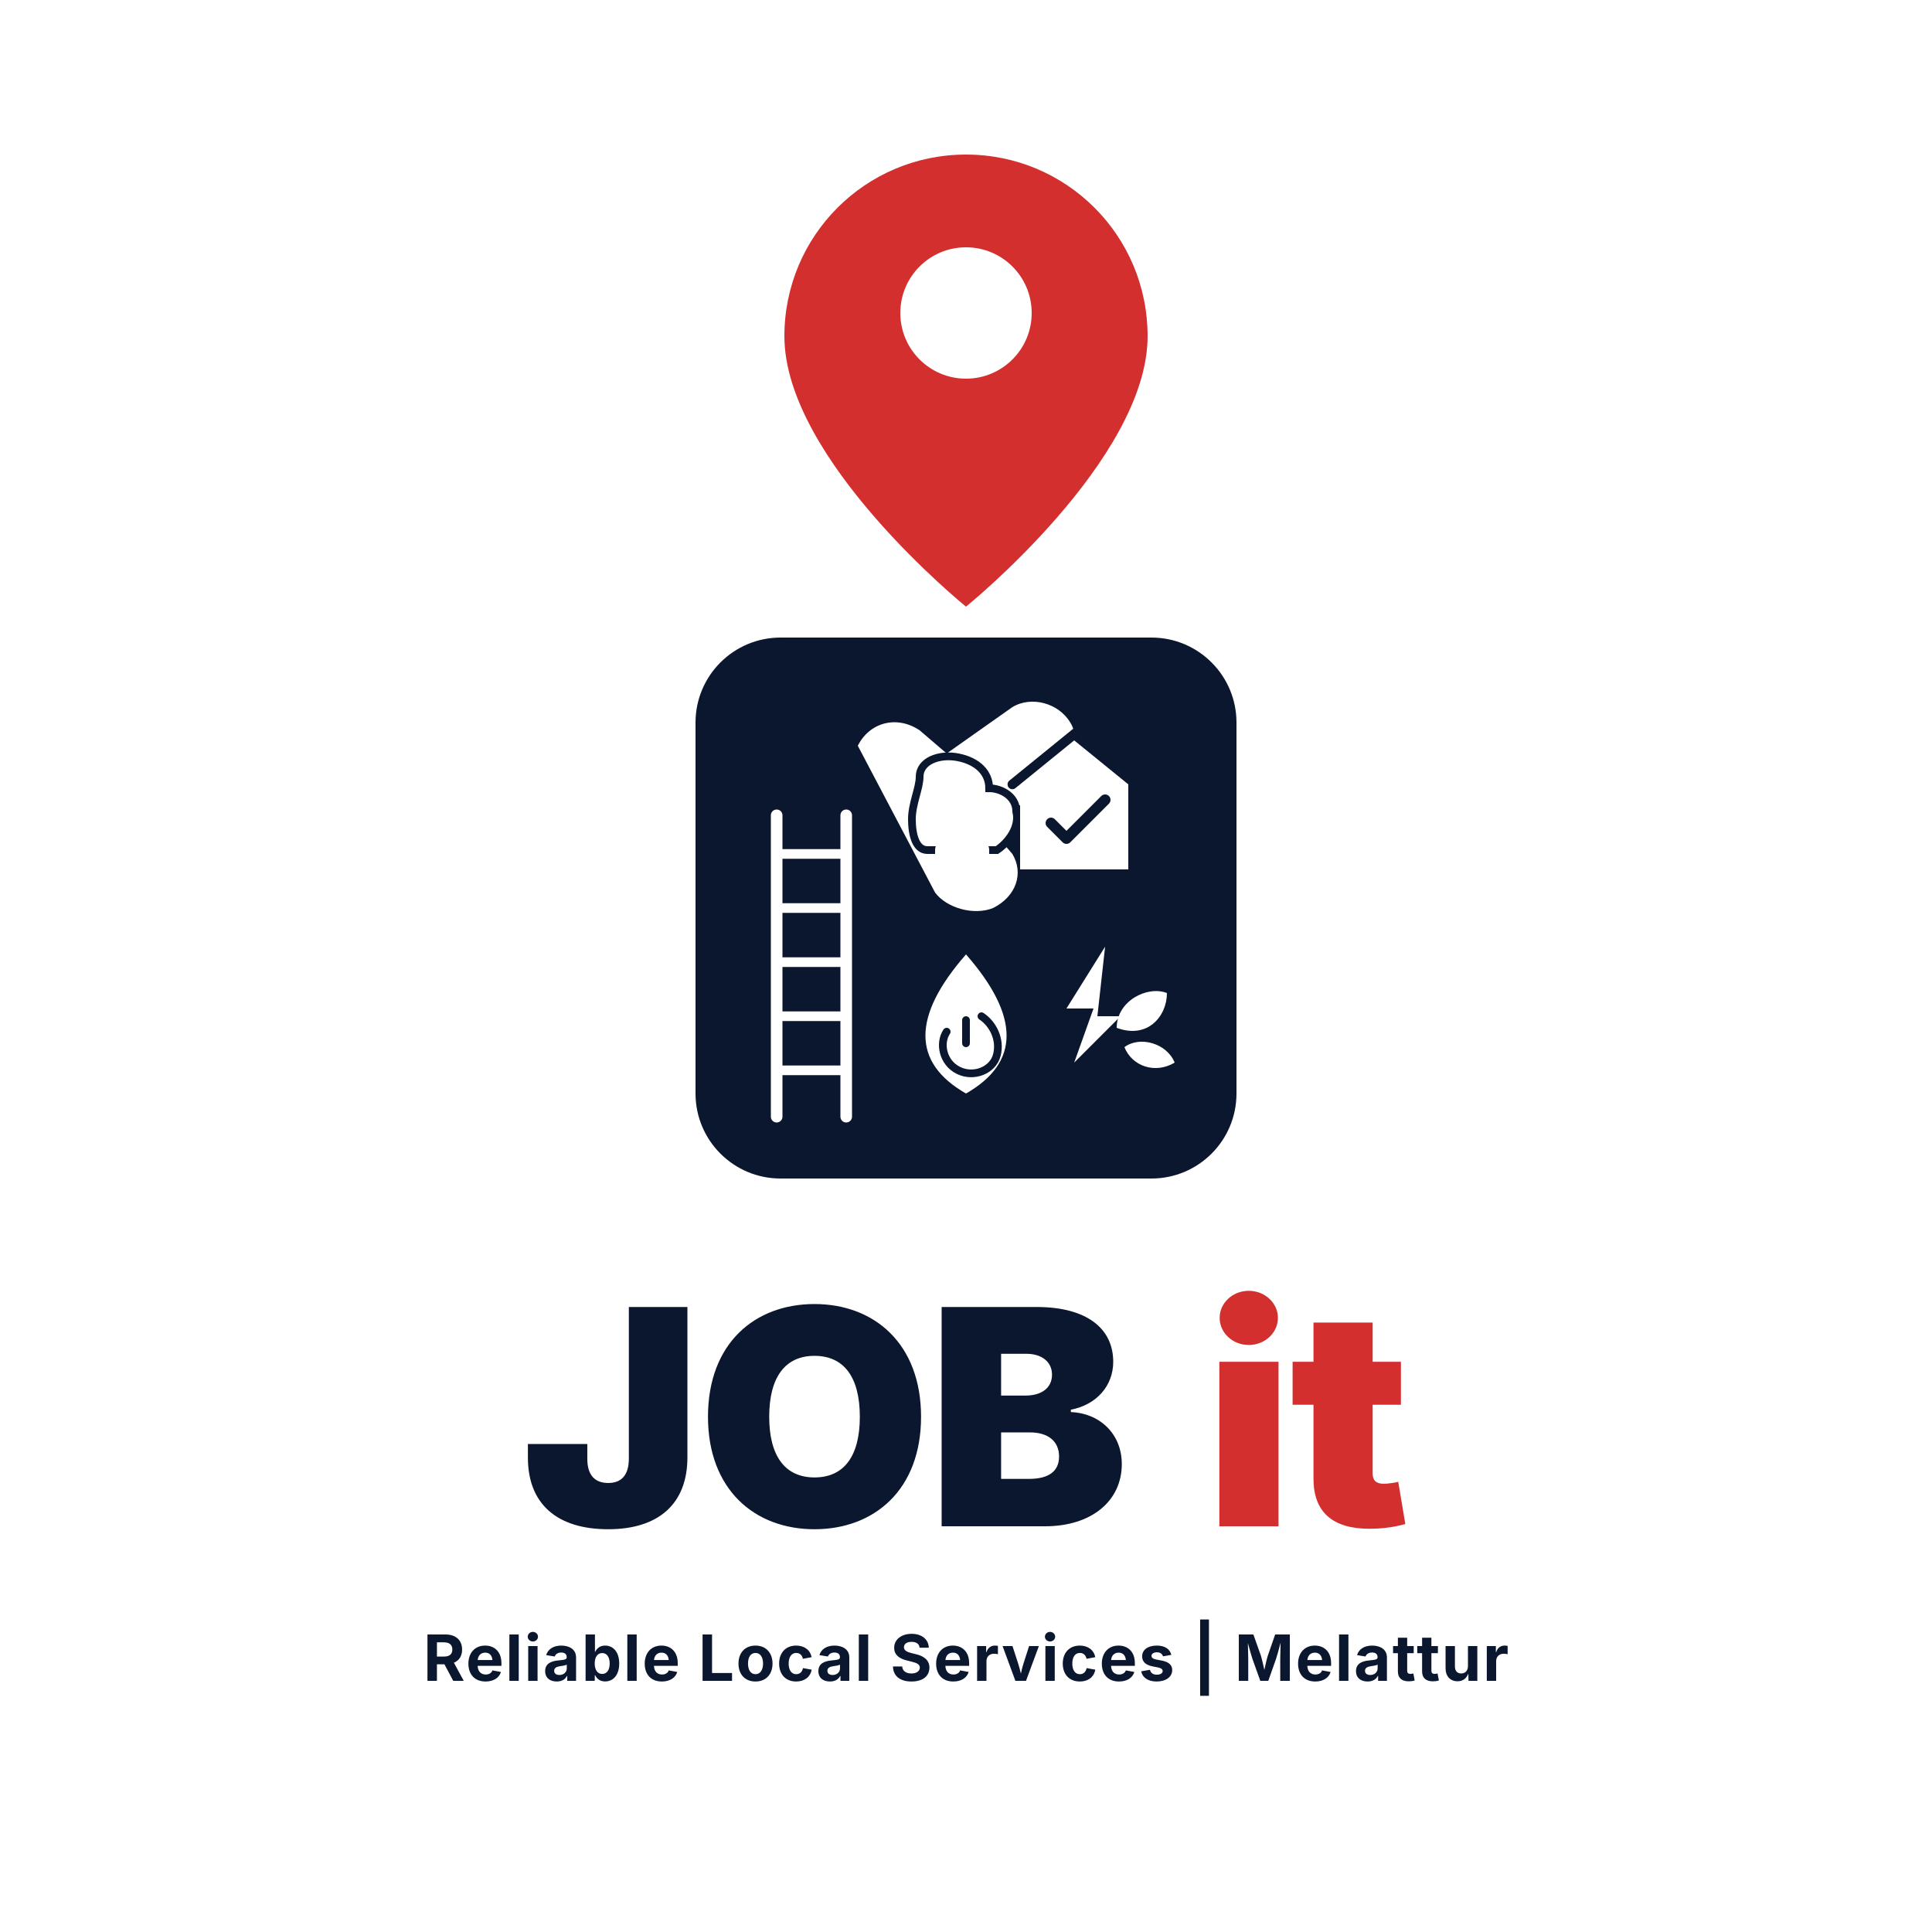
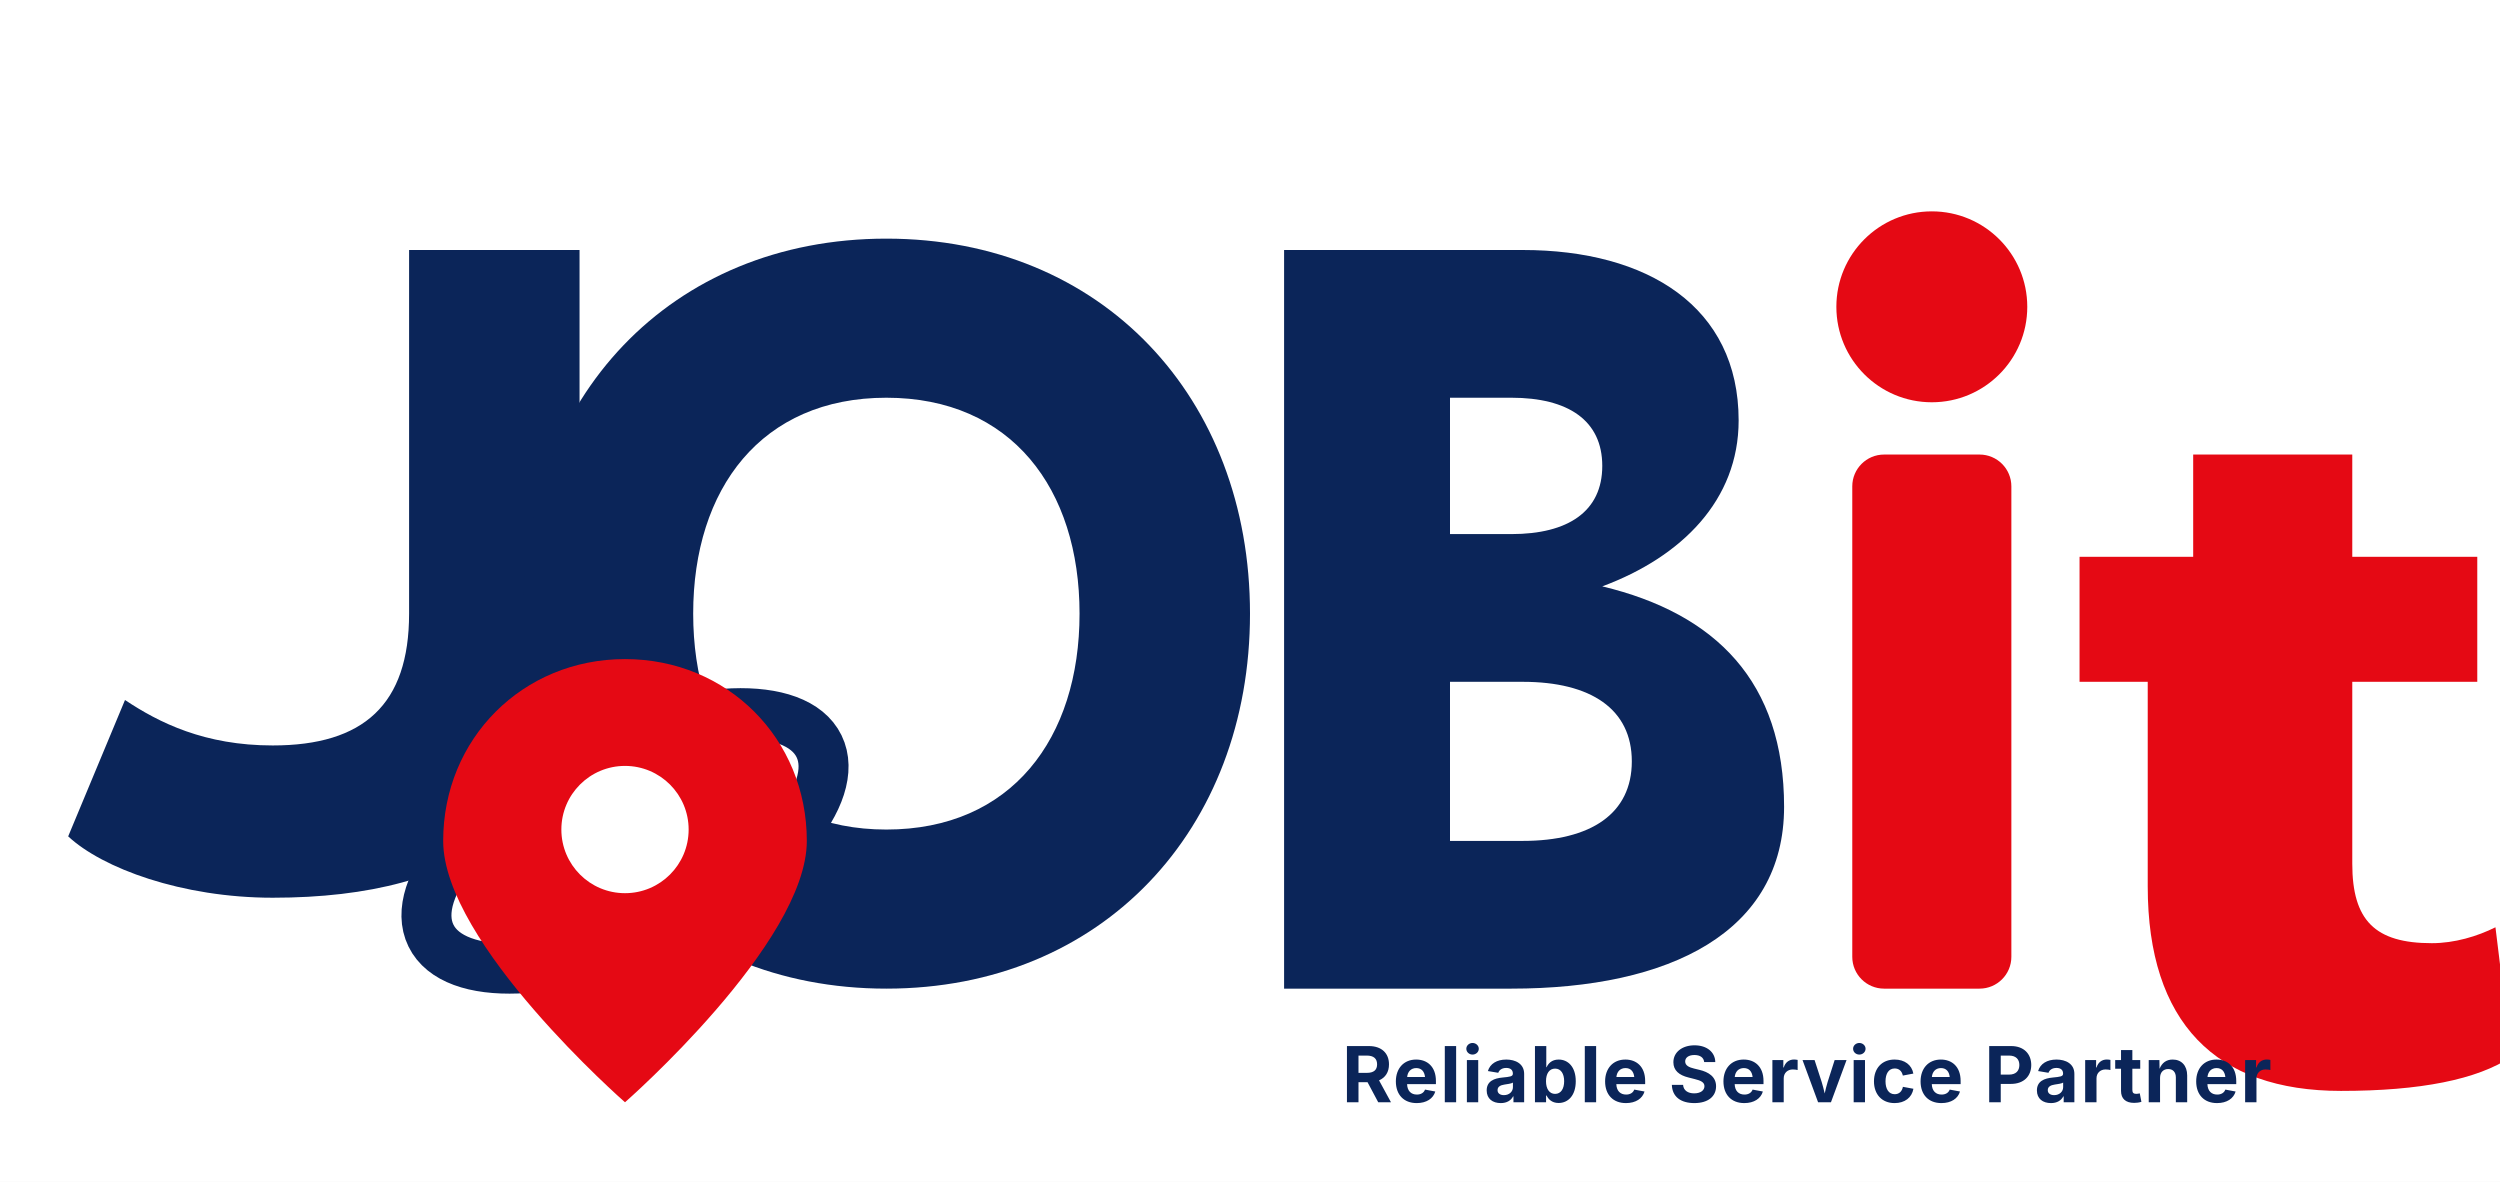
- <svg xmlns="http://www.w3.org/2000/svg" viewBox="0 0 500 500" width="100%" height="100%">
-   <rect width="500" height="500" fill="#FFFFFF" />
-   <g id="logo-container" transform="translate(0, 0)">
-     <g id="location-pin" transform="translate(250, 95)">
-       <path d="M0 -55 C-26 -55 -47 -34 -47 -8 C-47 24 0 62 0 62 C0 62 47 24 47 -8 C47 -34 26 -55 0 -55 Z" fill="#D32F2F" />
-       <circle cx="0" cy="-14" r="17" fill="#FFFFFF" />
+ <svg xmlns="http://www.w3.org/2000/svg" viewBox="0 0 1100 520" width="100%" height="100%">
+   <rect width="1100" height="520" fill="#FFFFFF" />
+   <g id="brand-logo" transform="translate(60, 40)">
+     <path d="M 120 70 L 195 70 L 195 240 C 195 320 145 355 60 355 C 20 355 -15 342 -30 328 L -5 268 C 10 278 30 288 60 288 C 100 288 120 270 120 230 Z" fill="#0B2559" />
+     <path d="M 330 65 C 425 65 490 135 490 230 C 490 325 425 395 330 395 C 235 395 170 325 170 230 C 170 135 235 65 330 65 Z M 330 135 C 275 135 245 175 245 230 C 245 285 275 325 330 325 C 385 325 415 285 415 230 C 415 175 385 135 330 135 Z" fill="#0B2559" />
+     <path d="M 505 70 L 610 70 C 665 70 705 95 705 145 C 705 180 680 205 645 218 C 695 230 725 260 725 315 C 725 370 675 395 605 395 L 505 395 Z M 578 135 L 578 195 L 605 195 C 630 195 645 185 645 165 C 645 145 630 135 605 135 Z M 578 260 L 578 330 L 610 330 C 640 330 658 318 658 295 C 658 272 640 260 610 260 Z" fill="#0B2559" />
+     <circle cx="790" cy="95" r="42" fill="#E50914" />
+     <rect x="755" y="160" width="70" height="235" rx="14" fill="#E50914" />
+     <path d="M 855 205 L 905 205 L 905 160 L 975 160 L 975 205 L 1030 205 L 1030 260 L 975 260 L 975 340 C 975 365 985 375 1010 375 C 1020 375 1030 372 1038 368 L 1045 425 C 1030 435 1005 440 970 440 C 915 440 885 410 885 350 L 885 260 L 855 260 Z" fill="#E50914" />
+     <g transform="translate(195, 290)">
+       <ellipse cx="20" cy="40" rx="95" ry="42" fill="none" stroke="#0B2559" stroke-width="22" transform="rotate(-26 20 40)" />
+       <path d="M 20 -40 C -25 -40 -60 -5 -60 40 C -60 85 20 155 20 155 C 20 155 100 85 100 40 C 100 -5 65 -40 20 -40 Z" fill="#E50914" />
+       <circle cx="20" cy="35" r="28" fill="#FFFFFF" />
    </g>
-     <g id="squared-icon-block" transform="translate(180, 165)">
-       <rect x="0" y="0" width="140" height="140" rx="22" fill="#0B172E" />
-       <g id="spanner-hand" transform="translate(70, 42)">
-         <path d="M-28 -14 C-25 -20 -18 -22 -12 -18 L-5 -12 L12 -24 C17 -27 24 -25 27 -20 C30 -15 28 -8 23 -5 L6 7 L12 14 C15 19 13 25 7 28 C2 30 -5 28 -8 24 Z" fill="#FFFFFF" />
-         <path d="M-12 -6 C-12 -10 -7 -12 -2 -11 C3 -10 6 -7 6 -3 C9 -3 13 -1 13 3 C14 7 11 11 8 13 L-10 13 C-13 13 -14 9 -14 5 C-14 1 -12 -3 -12 -6 Z" fill="#FFFFFF" stroke="#0B172E" stroke-width="2" />
-         <rect x="-8" y="10" width="14" height="15" rx="3" fill="#FFFFFF" />
-       </g>
-       <g id="house-check" transform="translate(98, 48)">
-         <path d="M14 -12 L0 -24 L-14 -12 L-14 12 L14 12 Z" fill="#FFFFFF" />
-         <path d="M-16 -10 L0 -23 L16 -10" stroke="#0B172E" stroke-width="2.5" fill="none" stroke-linecap="round" />
-         <path d="M-6 0 L-2 4 L8 -6" fill="none" stroke="#0B172E" stroke-width="2.8" stroke-linecap="round" stroke-linejoin="round" />
-       </g>
-       <g id="lightning-leaves" transform="translate(104, 102)">
-         <path d="M2 -22 L-8 -6 L-1 -6 L-6 8 L6 -4 L0 -4 Z" fill="#FFFFFF" />
-         <path d="M5 -1 C5 -8 13 -12 18 -10 C18 -4 13 2 5 -1 Z" fill="#FFFFFF" />
-         <path d="M7 4 C11 1 18 3 20 8 C15 11 9 9 7 4 Z" fill="#FFFFFF" />
-       </g>
-       <g id="water-droplet-power" transform="translate(70, 104)">
-         <path d="M0 -22 C-14 -6 -14 6 0 14 C14 6 14 -6 0 -22 Z" fill="#FFFFFF" />
-         <path d="M-5 -2 C-7 1 -6 6 -2 8 C2 10 7 8 8 4 C9 0 7 -4 4 -6" fill="none" stroke="#0B172E" stroke-width="2" stroke-linecap="round" />
-         <line x1="0" y1="-5" x2="0" y2="1" stroke="#0B172E" stroke-width="2" stroke-linecap="round" />
-       </g>
-       <g id="vertical-ladder" transform="translate(30, 84)">
-         <line x1="-9" y1="-38" x2="-9" y2="40" stroke="#FFFFFF" stroke-width="3" stroke-linecap="round" />
-         <line x1="9" y1="-38" x2="9" y2="40" stroke="#FFFFFF" stroke-width="3" stroke-linecap="round" />
-         <line x1="-9" y1="-28" x2="9" y2="-28" stroke="#FFFFFF" stroke-width="2.5" />
-         <line x1="-9" y1="-14" x2="9" y2="-14" stroke="#FFFFFF" stroke-width="2.5" />
-         <line x1="-9" y1="0" x2="9" y2="0" stroke="#FFFFFF" stroke-width="2.5" />
-         <line x1="-9" y1="14" x2="9" y2="14" stroke="#FFFFFF" stroke-width="2.5" />
-         <line x1="-9" y1="28" x2="9" y2="28" stroke="#FFFFFF" stroke-width="2.5" />
-       </g>
-     </g>
-     <g id="brand-text" transform="translate(250, 395)">
-       <text text-anchor="middle" font-family="'Outfit', 'Montserrat', 'Inter', -apple-system, BlinkMacSystemFont, 'Segoe UI', Roboto, sans-serif" font-weight="900" font-size="78" letter-spacing="-1">
-         <tspan fill="#0B172E">JOB</tspan>
-         <tspan dx="4" fill="#D32F2F">it</tspan>
-       </text>
-     </g>
-     <g id="tagline-text" transform="translate(250, 435)">
-       <text text-anchor="middle" font-family="'Outfit', 'Montserrat', 'Inter', -apple-system, BlinkMacSystemFont, 'Segoe UI', Roboto, sans-serif" font-weight="700" font-size="16.5" fill="#0B172E" letter-spacing="0.4">
-         Reliable Local Services | Melattur
-       </text>
-     </g>
+     <text x="735" y="445" text-anchor="middle" font-family="'Outfit', 'Montserrat', -apple-system, sans-serif" font-weight="700" font-size="34" fill="#0B2559" letter-spacing="0.5">
+       Reliable Service Partner
+     </text>
  </g>
</svg>
